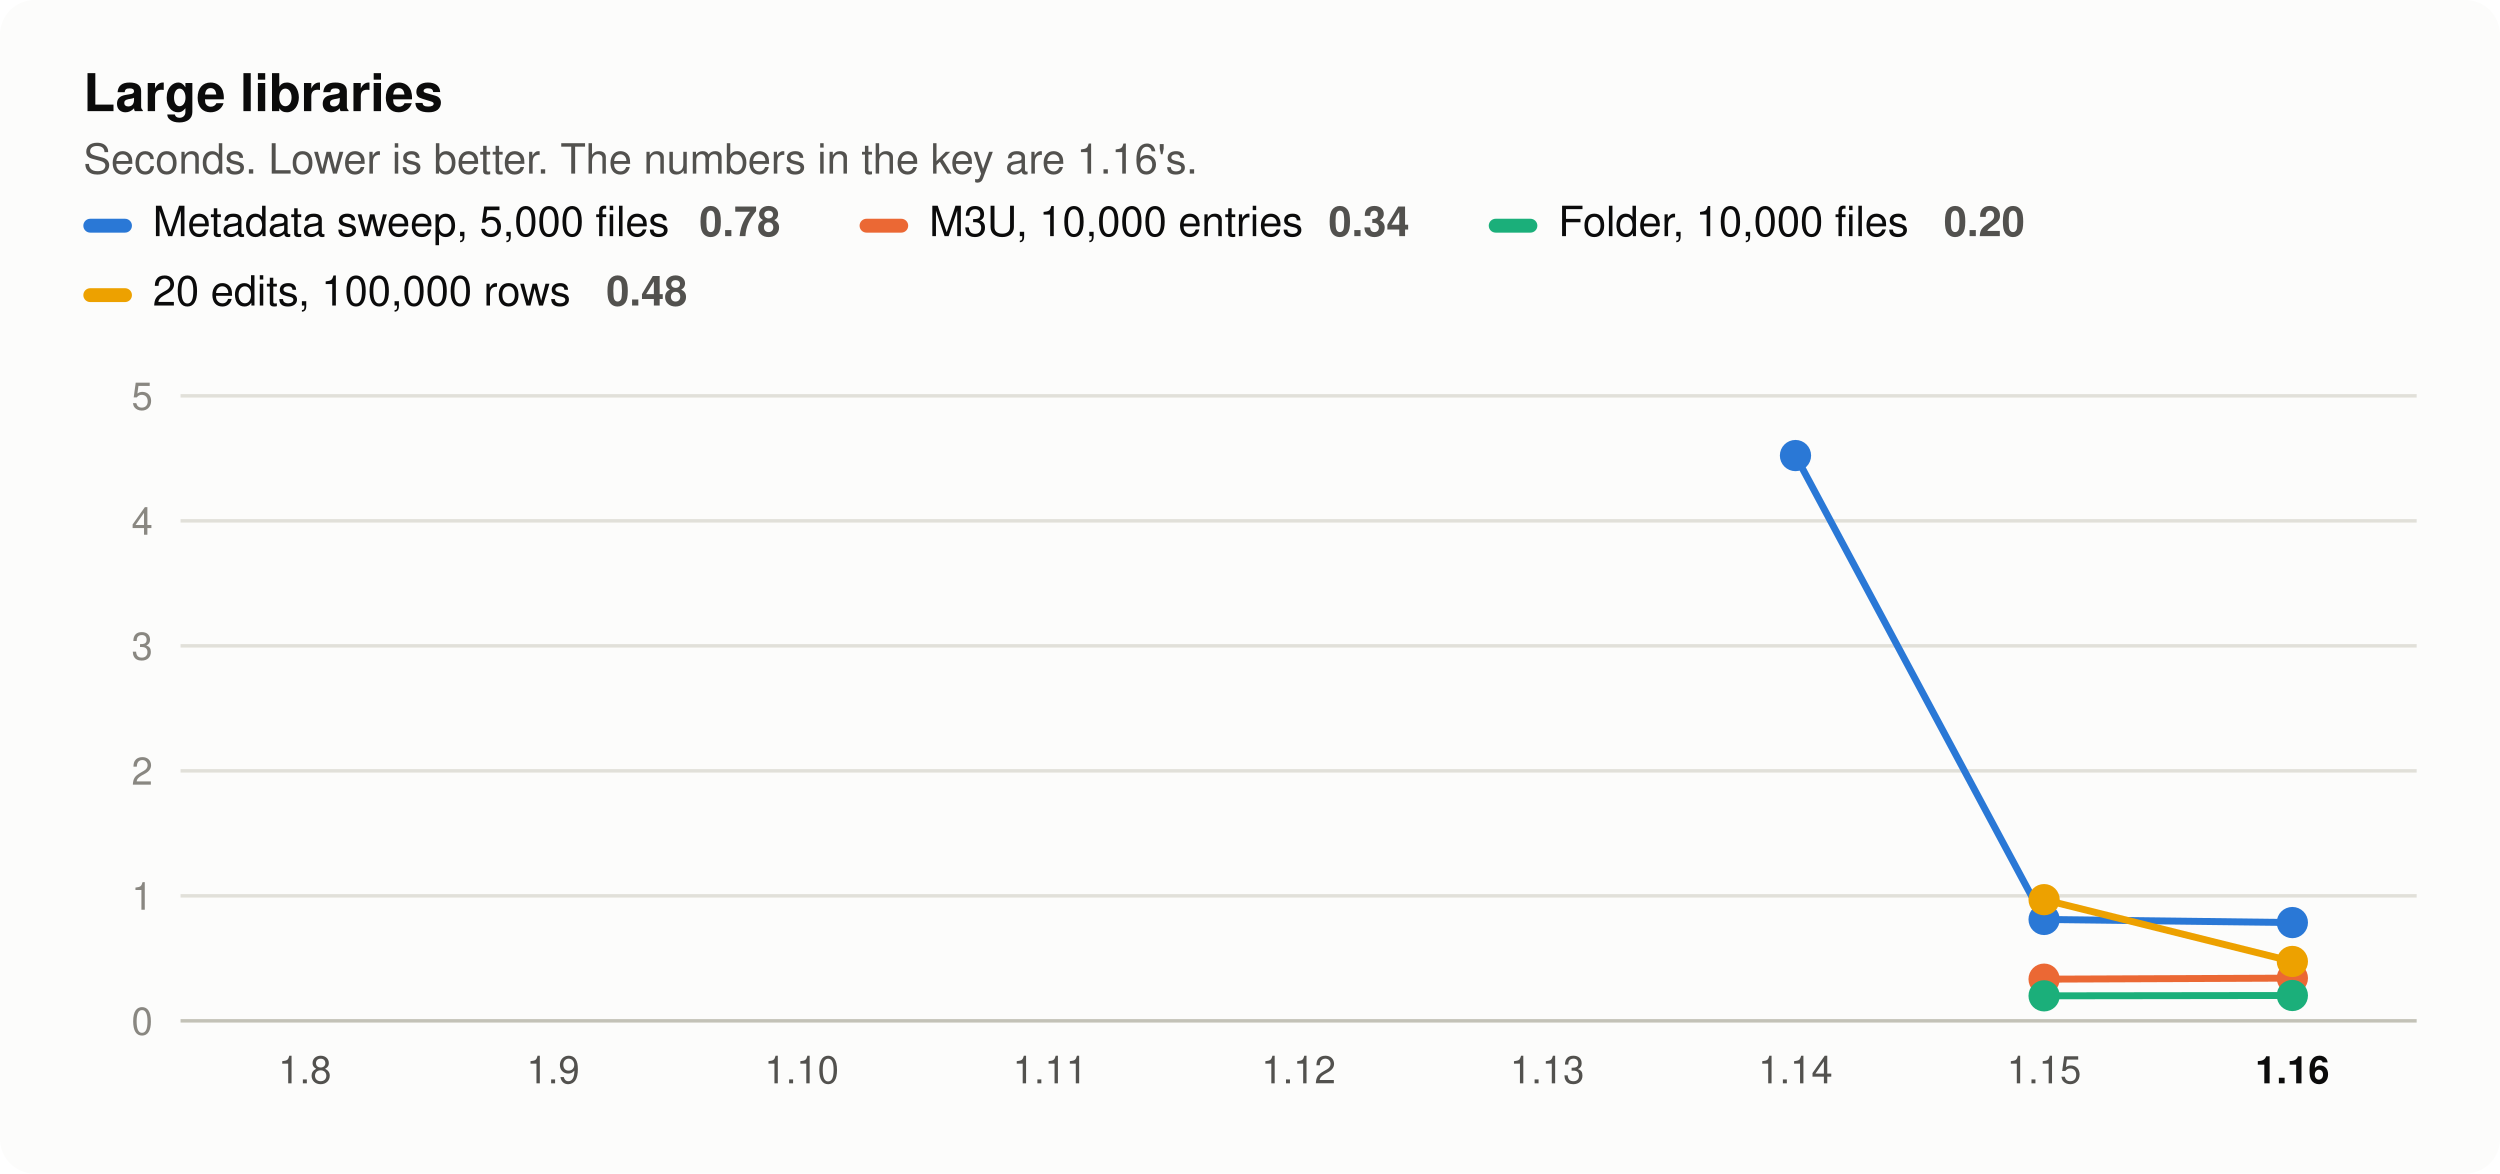
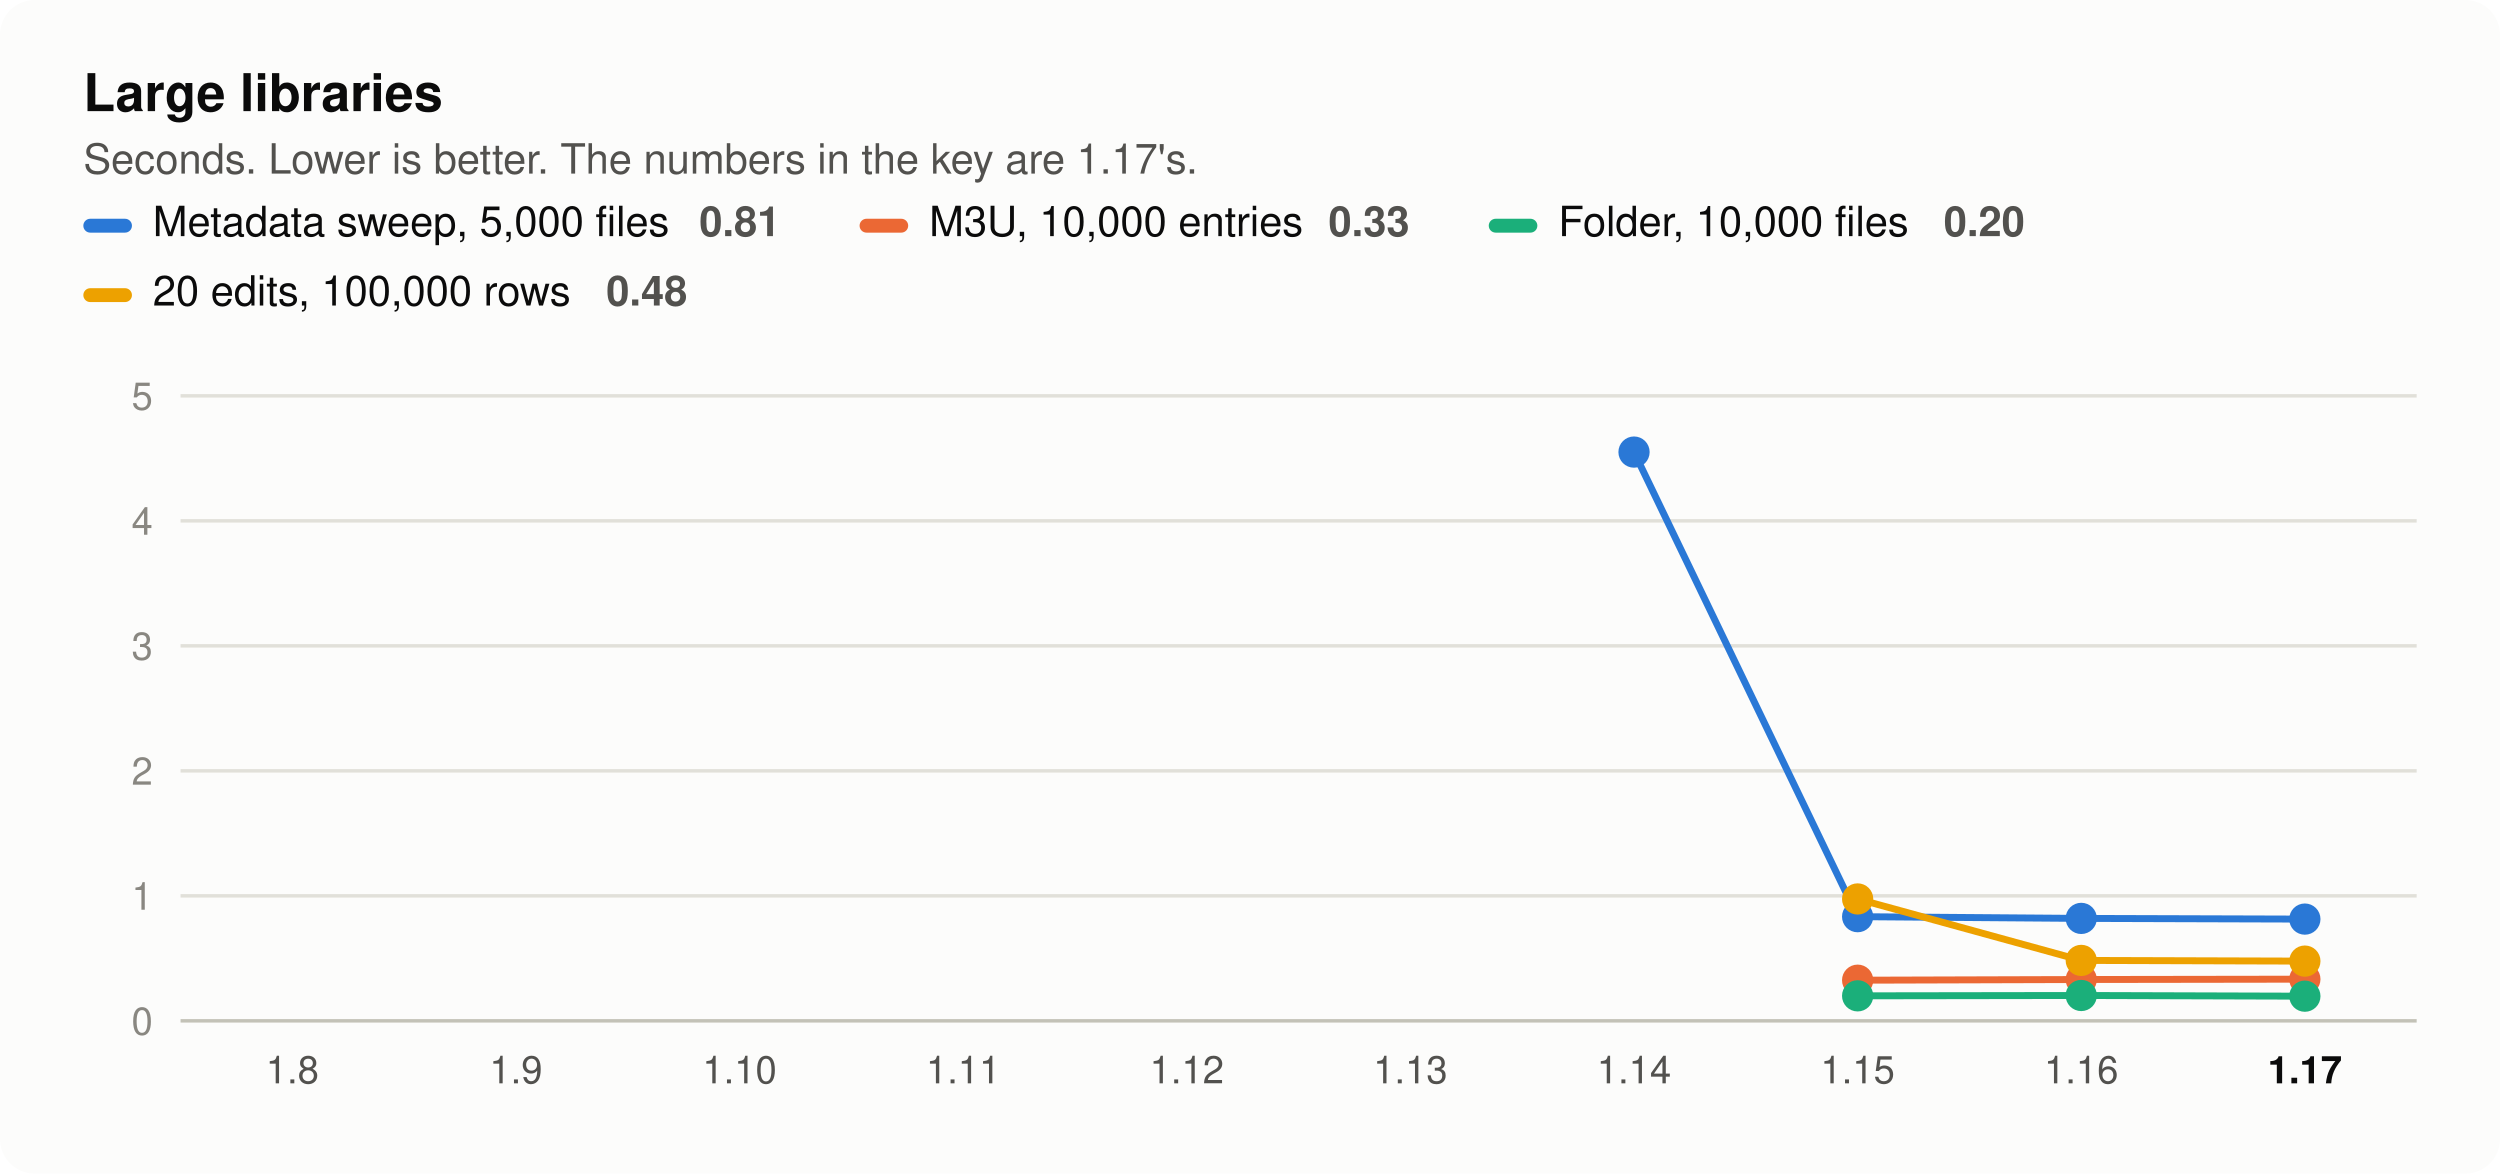
<svg xmlns="http://www.w3.org/2000/svg" viewBox="0 0 720 338" width="720" height="338" font-family="-apple-system,BlinkMacSystemFont,'Segoe UI',Helvetica,Arial,sans-serif" role="img" aria-label="Large libraries">
  <style>.bg{fill:#fcfcfb}.t{fill:#0b0b0b}.m{fill:#52514e}.q{fill:#898781}.box{fill:#f0efec}.g{stroke:#e1e0d9}.a{stroke:#c3c2b7}.k{stroke:#b9b8b2}.ring{stroke:#fcfcfb}.s0{fill:#2a78d6;stroke:#2a78d6}.s1{fill:#eb6834;stroke:#eb6834}.s2{fill:#1baf7a;stroke:#1baf7a}.s3{fill:#eda100;stroke:#eda100}@media (prefers-color-scheme:dark){.bg{fill:#1a1a19}.t{fill:#f0efec}.m{fill:#c3c2b7}.q{fill:#898781}.box{fill:#262624}.g{stroke:#2c2c2a}.a{stroke:#383835}.k{stroke:#55554f}.ring{stroke:#1a1a19}.s0{fill:#3987e5;stroke:#3987e5}.s1{fill:#d95926;stroke:#d95926}.s2{fill:#199e70;stroke:#199e70}.s3{fill:#c98500;stroke:#c98500}}text{font-variant-numeric:tabular-nums}.ln{fill:none;stroke-linejoin:round;stroke-linecap:round}rect.s0,rect.s1,rect.s2,rect.s3,rect.s4,rect.s5,rect.s6,rect.s7,rect.sg{stroke:none}</style>
  <rect class="bg" width="720" height="338" rx="10" />
  <text class="t" x="24.0" y="32.0" font-size="15" text-anchor="start" font-weight="600">Large libraries</text>
-   <text class="m" x="24.0" y="50.0" font-size="12" text-anchor="start">Seconds. Lower is better. The numbers in the key are 1.16's.</text>
+   <text class="m" x="24.0" y="50.0" font-size="12" text-anchor="start">Seconds. Lower is better. The numbers in the key are 1.17's.</text>
  <rect class="s0" x="24" y="63.0" width="14" height="4" rx="2" />
  <text class="t" x="44.0" y="68.0" font-size="12" text-anchor="start">Metadata sweep, 5,000 files</text>
-   <text class="m" x="201.4" y="68.0" font-size="12" text-anchor="start" font-weight="600">0.78</text>
+   <text class="m" x="201.4" y="68.0" font-size="12" text-anchor="start" font-weight="600">0.81</text>
  <rect class="s1" x="247.56" y="63.0" width="14" height="4" rx="2" />
  <text class="t" x="267.6" y="68.0" font-size="12" text-anchor="start">M3U, 10,000 entries</text>
-   <text class="m" x="382.6" y="68.0" font-size="12" text-anchor="start" font-weight="600">0.34</text>
+   <text class="m" x="382.6" y="68.0" font-size="12" text-anchor="start" font-weight="600">0.33</text>
  <rect class="s2" x="428.76" y="63.0" width="14" height="4" rx="2" />
  <text class="t" x="448.8" y="68.0" font-size="12" text-anchor="start">Folder, 10,000 files</text>
  <text class="m" x="559.8" y="68.0" font-size="12" text-anchor="start" font-weight="600">0.20</text>
  <rect class="s3" x="24" y="83.0" width="14" height="4" rx="2" />
  <text class="t" x="44.0" y="88.0" font-size="12" text-anchor="start">20 edits, 100,000 rows</text>
  <text class="m" x="174.6" y="88.0" font-size="12" text-anchor="start" font-weight="600">0.48</text>
  <line class="a" x1="52.0" y1="294.0" x2="696.0" y2="294.0" stroke-width="1" />
  <text class="q" x="44.0" y="298.0" font-size="11" text-anchor="end">0</text>
  <line class="g" x1="52.0" y1="258.0" x2="696.0" y2="258.0" stroke-width="1" />
  <text class="q" x="44.0" y="262.0" font-size="11" text-anchor="end">1</text>
  <line class="g" x1="52.0" y1="222.0" x2="696.0" y2="222.0" stroke-width="1" />
  <text class="q" x="44.0" y="226.0" font-size="11" text-anchor="end">2</text>
  <line class="g" x1="52.0" y1="186.0" x2="696.0" y2="186.0" stroke-width="1" />
  <text class="q" x="44.0" y="190.0" font-size="11" text-anchor="end">3</text>
  <line class="g" x1="52.0" y1="150.0" x2="696.0" y2="150.0" stroke-width="1" />
  <text class="q" x="44.0" y="154.0" font-size="11" text-anchor="end">4</text>
  <line class="g" x1="52.0" y1="114.0" x2="696.0" y2="114.0" stroke-width="1" />
  <text class="q" x="44.0" y="118.0" font-size="11" text-anchor="end">5</text>
-   <text class="m" x="87.8" y="312.0" font-size="11" text-anchor="middle">1.8</text>
-   <text class="m" x="159.3" y="312.0" font-size="11" text-anchor="middle">1.9</text>
-   <text class="m" x="230.9" y="312.0" font-size="11" text-anchor="middle">1.10</text>
-   <text class="m" x="302.4" y="312.0" font-size="11" text-anchor="middle">1.11</text>
-   <text class="m" x="374.0" y="312.0" font-size="11" text-anchor="middle">1.12</text>
-   <text class="m" x="445.6" y="312.0" font-size="11" text-anchor="middle">1.13</text>
-   <text class="m" x="517.1" y="312.0" font-size="11" text-anchor="middle">1.14</text>
-   <text class="m" x="588.7" y="312.0" font-size="11" text-anchor="middle">1.15</text>
-   <text class="t" x="660.2" y="312.0" font-size="11" text-anchor="middle" font-weight="600">1.16</text>
-   <path class="ln s0" stroke-width="2" d="M517.1,131.2 L588.7,264.8 L660.2,265.7" />
-   <circle class="s0 ring" cx="517.1" cy="131.2" r="3.5" stroke-width="2" />
-   <circle class="s0 ring" cx="588.7" cy="264.8" r="3.5" stroke-width="2" />
-   <circle class="s0 ring" cx="660.2" cy="265.7" r="3.5" stroke-width="2" />
-   <path class="ln s1" stroke-width="2" d="M588.7,282.0 L660.2,281.7" />
-   <circle class="s1 ring" cx="588.7" cy="282.0" r="3.5" stroke-width="2" />
-   <circle class="s1 ring" cx="660.2" cy="281.7" r="3.5" stroke-width="2" />
-   <path class="ln s2" stroke-width="2" d="M588.7,286.8 L660.2,286.7" />
-   <circle class="s2 ring" cx="588.7" cy="286.8" r="3.5" stroke-width="2" />
-   <circle class="s2 ring" cx="660.2" cy="286.7" r="3.5" stroke-width="2" />
-   <path class="ln s3" stroke-width="2" d="M588.7,259.1 L660.2,276.9" />
-   <circle class="s3 ring" cx="588.7" cy="259.1" r="3.5" stroke-width="2" />
-   <circle class="s3 ring" cx="660.2" cy="276.9" r="3.5" stroke-width="2" />
+   <text class="m" x="84.2" y="312.0" font-size="11" text-anchor="middle">1.8</text>
+   <text class="m" x="148.6" y="312.0" font-size="11" text-anchor="middle">1.9</text>
+   <text class="m" x="213.0" y="312.0" font-size="11" text-anchor="middle">1.10</text>
+   <text class="m" x="277.4" y="312.0" font-size="11" text-anchor="middle">1.11</text>
+   <text class="m" x="341.8" y="312.0" font-size="11" text-anchor="middle">1.12</text>
+   <text class="m" x="406.2" y="312.0" font-size="11" text-anchor="middle">1.13</text>
+   <text class="m" x="470.6" y="312.0" font-size="11" text-anchor="middle">1.14</text>
+   <text class="m" x="535.0" y="312.0" font-size="11" text-anchor="middle">1.15</text>
+   <text class="m" x="599.4" y="312.0" font-size="11" text-anchor="middle">1.16</text>
+   <text class="t" x="663.8" y="312.0" font-size="11" text-anchor="middle" font-weight="600">1.17</text>
+   <path class="ln s0" stroke-width="2" d="M470.6,130.2 L535.0,264.0 L599.4,264.5 L663.8,264.7" />
+   <circle class="s0 ring" cx="470.6" cy="130.2" r="3.5" stroke-width="2" />
+   <circle class="s0 ring" cx="535.0" cy="264.0" r="3.5" stroke-width="2" />
+   <circle class="s0 ring" cx="599.4" cy="264.5" r="3.5" stroke-width="2" />
+   <circle class="s0 ring" cx="663.8" cy="264.7" r="3.5" stroke-width="2" />
+   <path class="ln s1" stroke-width="2" d="M535.0,282.3 L599.4,282.1 L663.8,282.0" />
+   <circle class="s1 ring" cx="535.0" cy="282.3" r="3.5" stroke-width="2" />
+   <circle class="s1 ring" cx="599.4" cy="282.1" r="3.5" stroke-width="2" />
+   <circle class="s1 ring" cx="663.8" cy="282.0" r="3.5" stroke-width="2" />
+   <path class="ln s2" stroke-width="2" d="M535.0,286.8 L599.4,286.7 L663.8,286.9" />
+   <circle class="s2 ring" cx="535.0" cy="286.8" r="3.5" stroke-width="2" />
+   <circle class="s2 ring" cx="599.4" cy="286.7" r="3.5" stroke-width="2" />
+   <circle class="s2 ring" cx="663.8" cy="286.9" r="3.5" stroke-width="2" />
+   <path class="ln s3" stroke-width="2" d="M535.0,258.9 L599.4,276.6 L663.8,276.8" />
+   <circle class="s3 ring" cx="535.0" cy="258.9" r="3.5" stroke-width="2" />
+   <circle class="s3 ring" cx="599.4" cy="276.6" r="3.5" stroke-width="2" />
+   <circle class="s3 ring" cx="663.8" cy="276.8" r="3.5" stroke-width="2" />
</svg>
